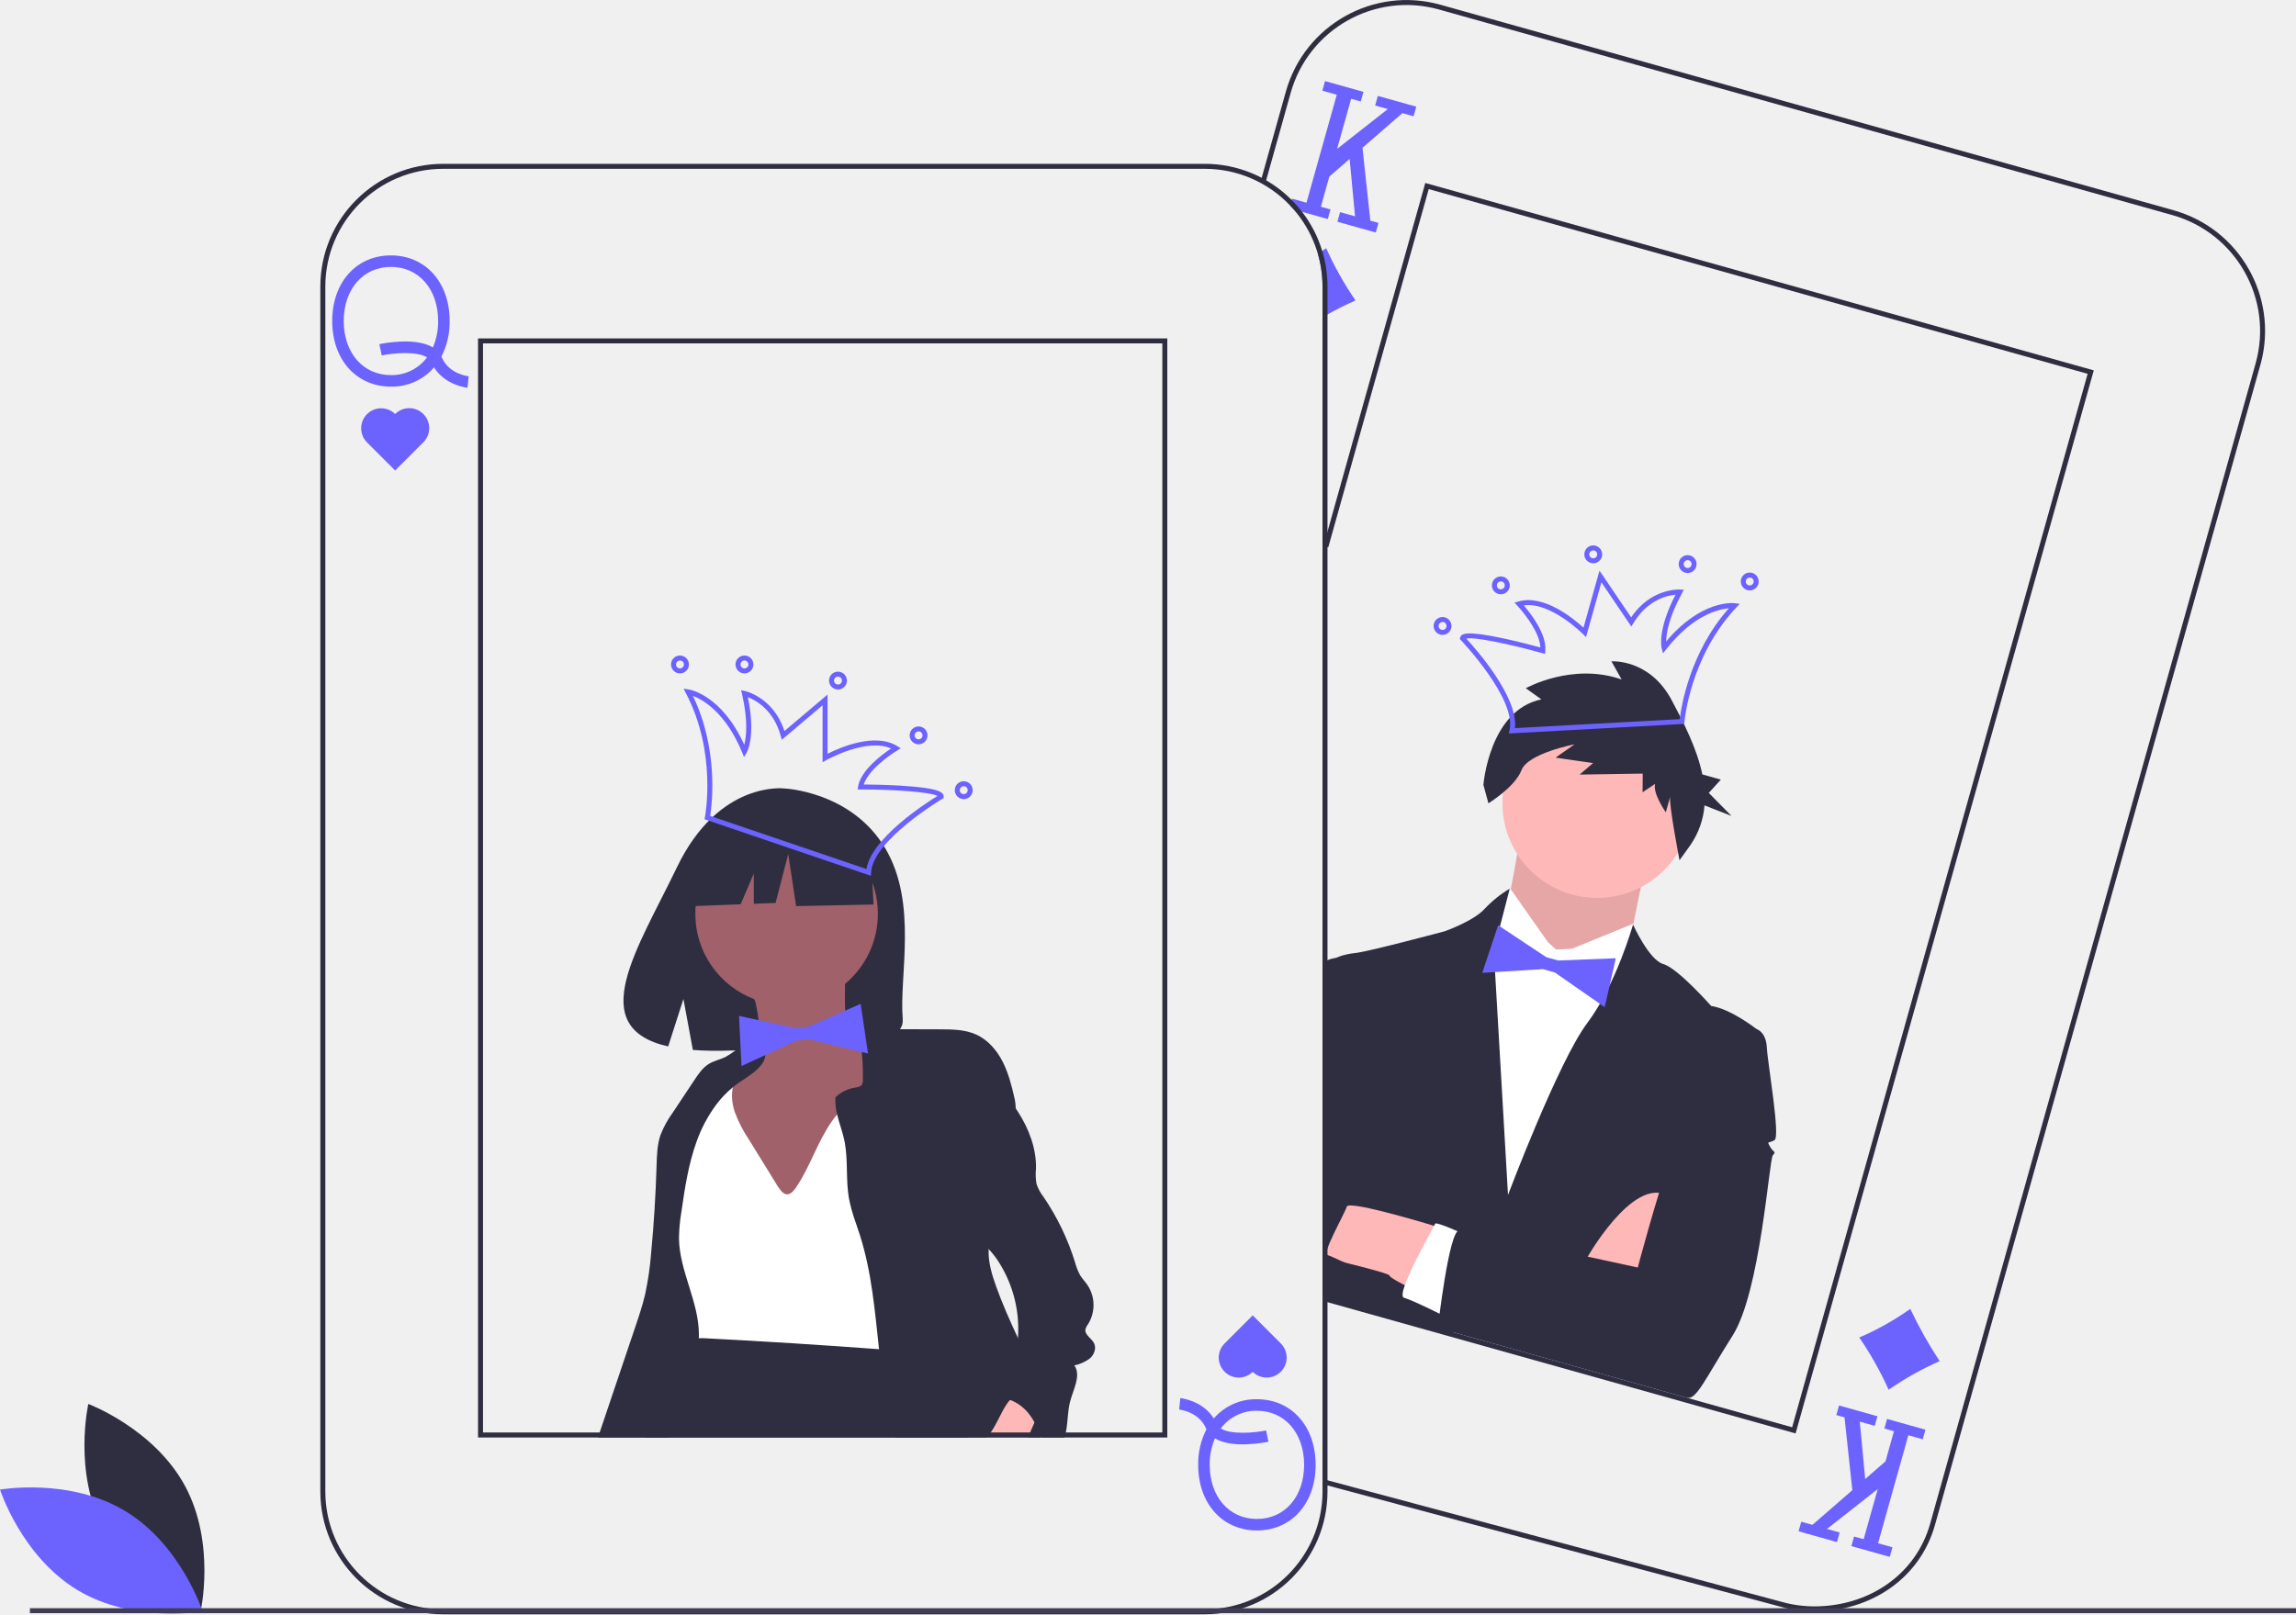
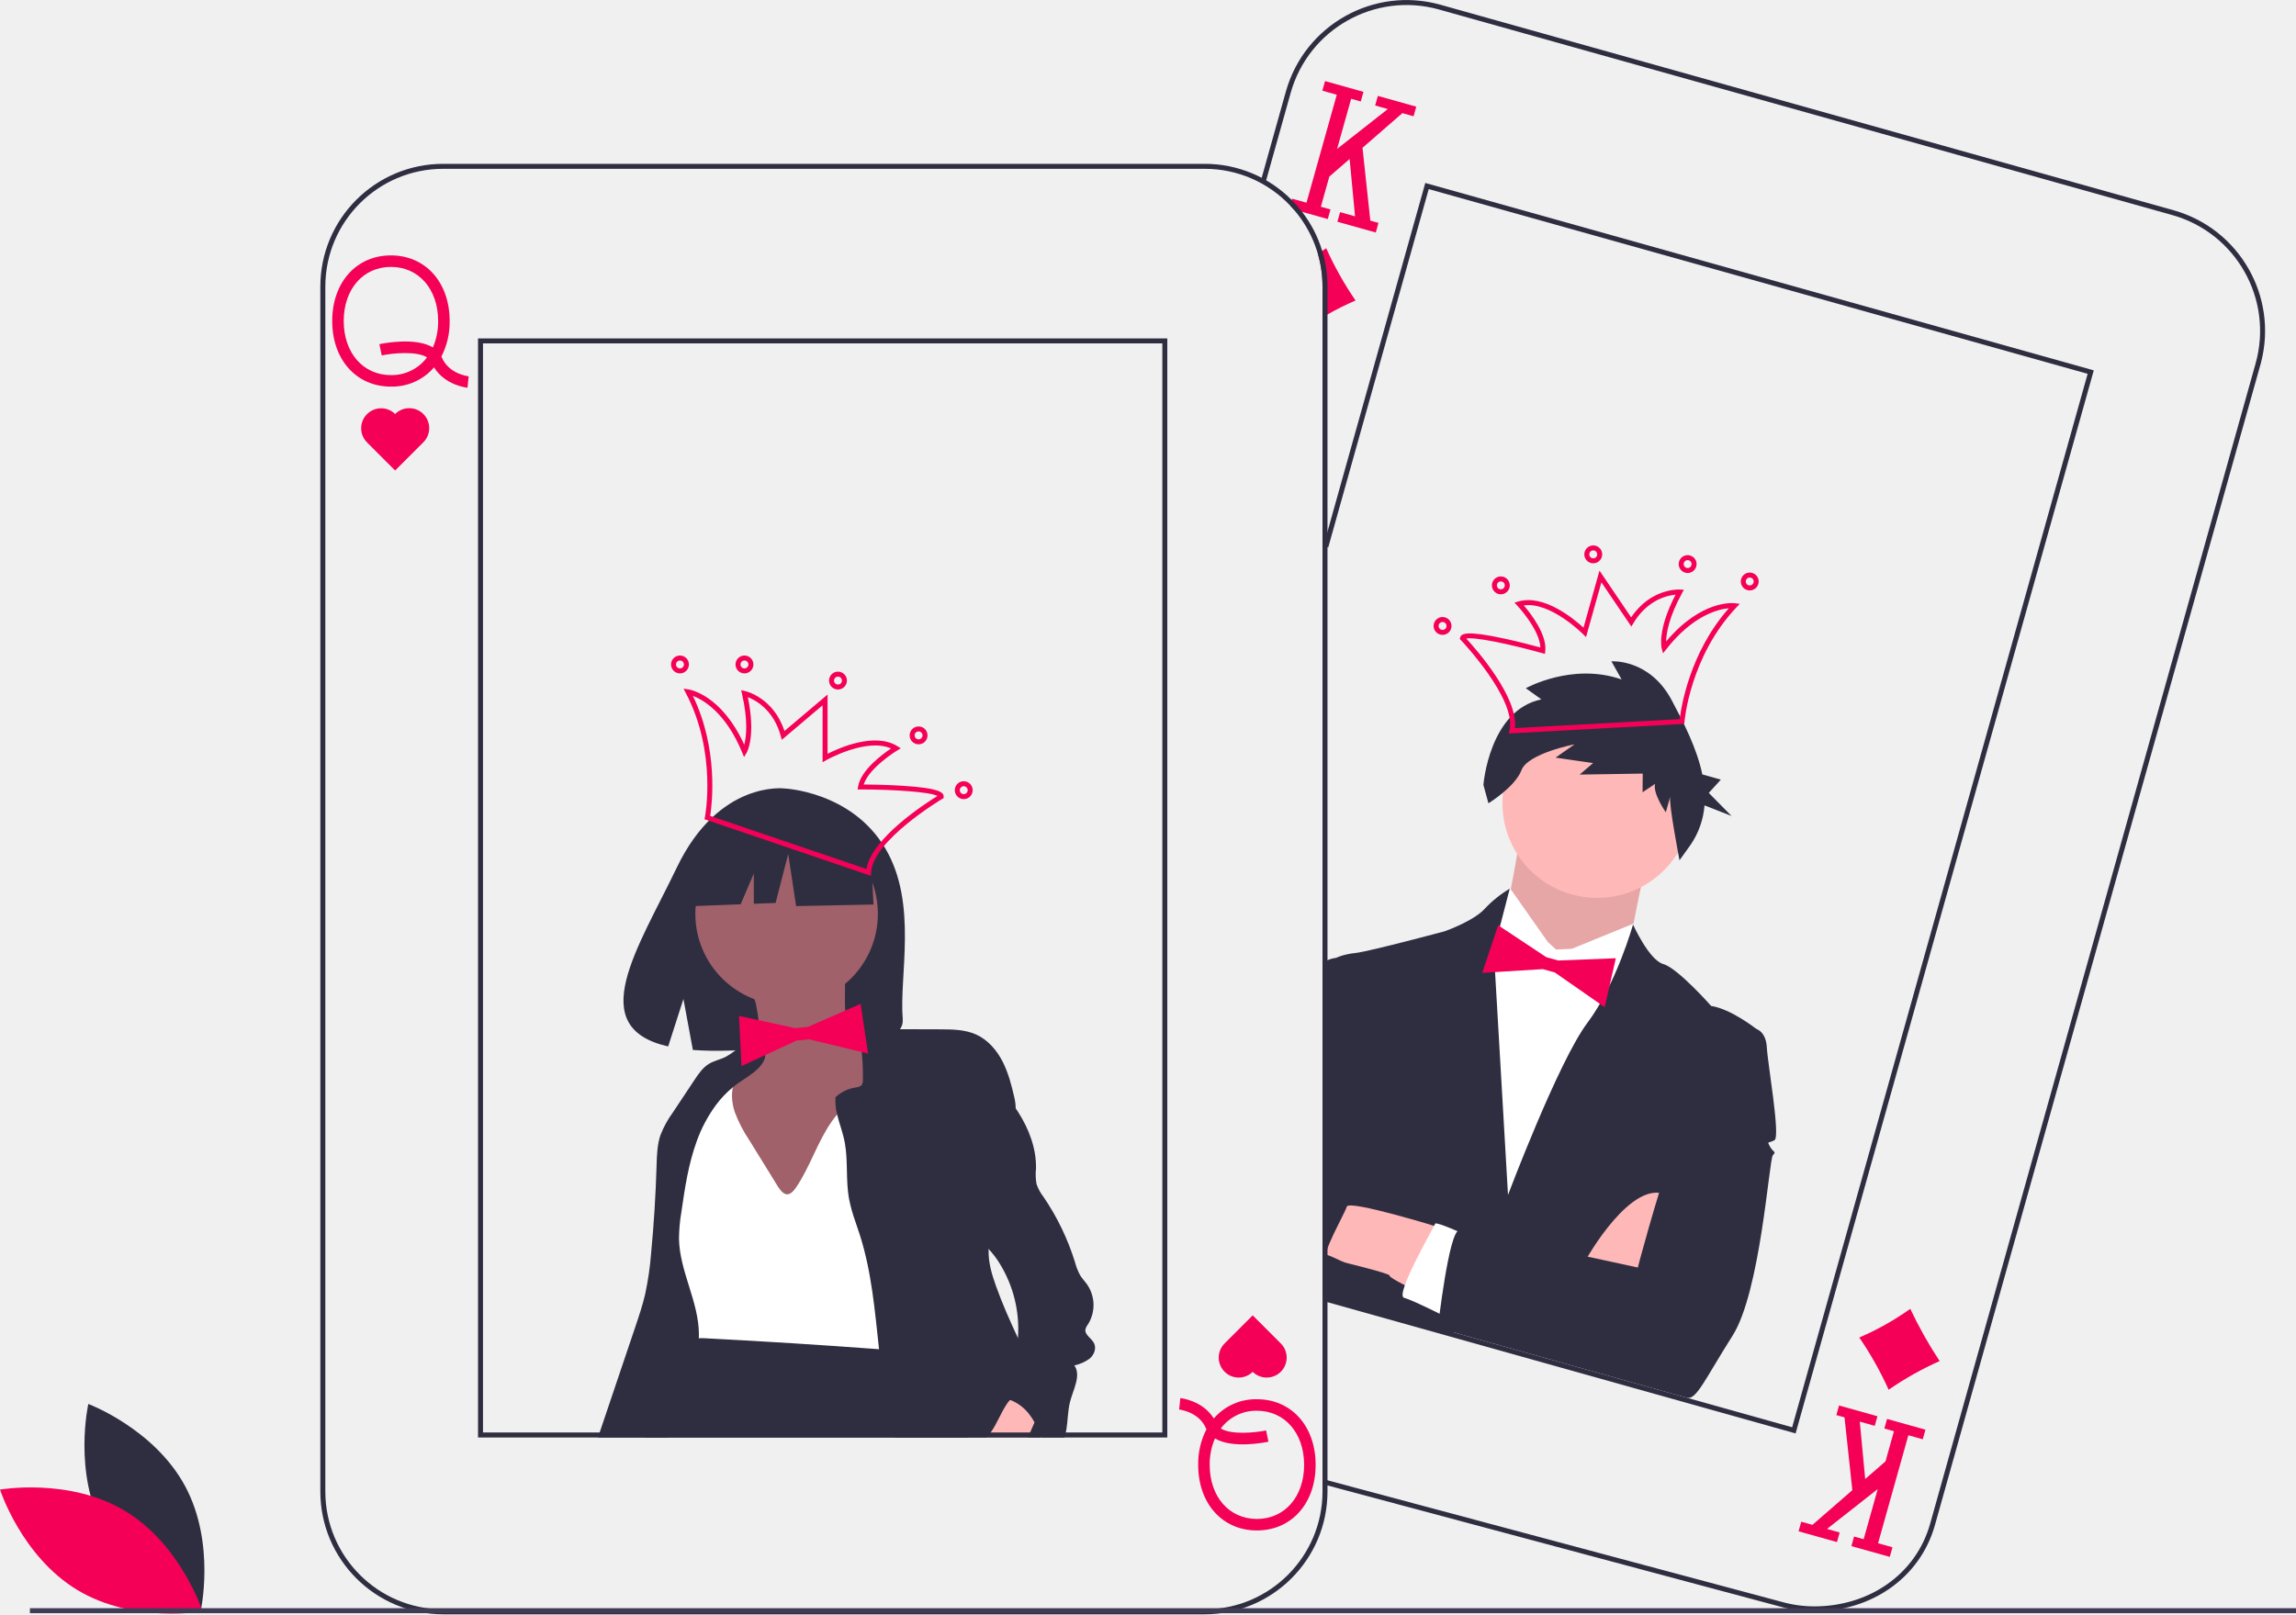
<svg xmlns="http://www.w3.org/2000/svg" data-name="Layer 1" width="921" height="647.736" viewBox="0 0 921 647.736">
  <path d="M867.301,771.823a50.167,50.167,0,0,1-13.545-1.871L670.731,720.963l.537-1.926,183.026,48.989a48.161,48.161,0,0,0,13.006,1.797c21.539,0,40.643-12.48,46.456-33.214L1044.043,271.991h-.001l.284-1.011a48.29,48.29,0,0,0-33.43-59.413L716.704,129.071a48.29,48.29,0,0,0-59.461,33.416l-10.222,36.46-1.926-.54,10.222-36.46a50.291,50.291,0,0,1,61.927-34.802l294.192,82.496a50.291,50.291,0,0,1,35.062,60.961l.009.002-.27.963L915.683,737.149C909.628,758.742,889.732,771.823,867.301,771.823Z" transform="translate(-139.5 -125.264)" fill="#2f2e41" />
-   <polygon points="518.96 84.066 522.31 85.006 532.62 87.896 533.7 84.036 529.84 82.956 533.23 70.866 541.38 63.786 543.55 86.806 537.55 85.116 536.47 88.976 551.87 93.296 552.95 89.436 549.68 88.526 546.54 59.306 562.54 45.396 567.03 46.656 568.11 42.796 552.7 38.476 551.62 42.336 556.7 43.756 536.35 59.746 541.99 39.636 545.85 40.716 546.93 36.856 531.52 32.536 530.44 36.396 536.22 38.016 524.07 81.336 518.29 79.716 518.14 80.236 517.52 82.476 518.96 84.066" fill="#6c63ff" />
-   <path d="M683.25,245.83A116.744,116.744,0,0,0,672,251.44c-.67.38-1.34.77-2,1.16V240.23a46.801,46.801,0,0,0-1.87-13.15c.58-.36,1.17-.75,1.75-1.14.53-.35,1.07-.71,1.6-1.07A134.736,134.736,0,0,0,683.25,245.83Z" transform="translate(-139.5 -125.264)" fill="#6c63ff" />
-   <polygon points="727.027 611.842 722.542 610.584 721.462 614.435 736.868 618.755 737.948 614.904 732.874 613.481 753.218 597.485 747.576 617.604 743.725 616.524 742.645 620.375 758.051 624.695 759.131 620.844 753.353 619.224 765.503 575.895 771.281 577.515 772.361 573.664 756.955 569.344 755.875 573.195 759.726 574.275 756.335 586.369 748.189 593.449 746.024 570.433 752.023 572.115 753.103 568.264 737.698 563.944 736.618 567.795 739.891 568.713 743.033 597.93 727.027 611.842" fill="#6c63ff" />
-   <path d="M885.315,661.934A110.091,110.091,0,0,0,905.775,650.436a169.049,169.049,0,0,0,11.779,20.959A125.777,125.777,0,0,0,897.094,682.893,135.224,135.224,0,0,0,885.315,661.934Z" transform="translate(-139.5 -125.264)" fill="#6c63ff" />
+   <polygon points="518.96 84.066 522.31 85.006 532.62 87.896 533.7 84.036 529.84 82.956 533.23 70.866 541.38 63.786 543.55 86.806 537.55 85.116 536.47 88.976 551.87 93.296 552.95 89.436 549.68 88.526 546.54 59.306 562.54 45.396 567.03 46.656 568.11 42.796 552.7 38.476 551.62 42.336 556.7 43.756 536.35 59.746 541.99 39.636 545.85 40.716 546.93 36.856 531.52 32.536 530.44 36.396 536.22 38.016 524.07 81.336 518.29 79.716 518.14 80.236 517.52 82.476 518.96 84.066" fill="#f50057" />
+   <path d="M683.25,245.83A116.744,116.744,0,0,0,672,251.44c-.67.38-1.34.77-2,1.16V240.23a46.801,46.801,0,0,0-1.87-13.15c.58-.36,1.17-.75,1.75-1.14.53-.35,1.07-.71,1.6-1.07A134.736,134.736,0,0,0,683.25,245.83Z" transform="translate(-139.5 -125.264)" fill="#f50057" />
+   <polygon points="727.027 611.842 722.542 610.584 721.462 614.435 736.868 618.755 737.948 614.904 732.874 613.481 753.218 597.485 747.576 617.604 743.725 616.524 742.645 620.375 758.051 624.695 759.131 620.844 753.353 619.224 765.503 575.895 771.281 577.515 772.361 573.664 756.955 569.344 755.875 573.195 759.726 574.275 756.335 586.369 748.189 593.449 746.024 570.433 752.023 572.115 753.103 568.264 737.698 563.944 736.618 567.795 739.891 568.713 743.033 597.93 727.027 611.842" fill="#f50057" />
+   <path d="M885.315,661.934A110.091,110.091,0,0,0,905.775,650.436a169.049,169.049,0,0,0,11.779,20.959A125.777,125.777,0,0,0,897.094,682.893,135.224,135.224,0,0,0,885.315,661.934Z" transform="translate(-139.5 -125.264)" fill="#f50057" />
  <path d="M750.397,453.726s-5.059,32.854-6.561,34.51,10.5,40.333,10.5,40.333l38.489-22.442s7.489-41.52,9.954-42.906S750.397,453.726,750.397,453.726Z" transform="translate(-139.5 -125.264)" fill="#ffb8b8" />
  <path d="M750.397,453.726s-5.059,32.854-6.561,34.51,10.5,40.333,10.5,40.333l38.489-22.442s7.489-41.52,9.954-42.906S750.397,453.726,750.397,453.726Z" transform="translate(-139.5 -125.264)" opacity="0.1" />
  <circle cx="640.674" cy="322.272" r="38" fill="#ffb8b8" />
  <path d="M763.704,506.27l-3.311-3.006-14.885-21.184s-1.708-1.124-3.328,4.653l-1.62,5.777-13.984,5.426-30.943,132.569,82.806,23.22,34.101-132.722-16.017-16.954-1.773-8.18-24.728,10.095Z" transform="translate(-139.5 -125.264)" fill="#fff" />
  <path d="M670,644.09l2,.56,128.96,36.16,43.12-142.65s-10.2-8.06-18.18-9.26c0,0-13.4-15.18-19.17-16.8-5.78-1.62-12.17-15.87-12.17-15.87s-6.75,24.07-18.35,39.51-31.8,68.98-31.8,68.98l-5.7-98.19,6.4-24.69a45.464,45.464,0,0,0-10.06,8.09c-4.51,4.96-16.02,9-16.02,9s-30.32,8.12-35.68,8.7c-5.35.57-7.82,1.96-7.82,1.96L672,533.88l-2,13.76Z" transform="translate(-139.5 -125.264)" fill="#2f2e41" />
  <path d="M687.6,588.79c-1.2,7.97-13.54,40.86-13.54,40.86L672,631.72l-2,2.01V511.92a5.618,5.618,0,0,1,2-1.39,13.72,13.72,0,0,1,3.53-.94l3.86,1.08S688.8,580.81,687.6,588.79Z" transform="translate(-139.5 -125.264)" fill="#2f2e41" />
  <path d="M775.443,631.075s18.926-34.159,33.252-25.987-8.64,30.812-8.64,30.812Z" transform="translate(-139.5 -125.264)" fill="#ffb8b8" />
  <path d="M716.861,617.764s-36.319-11.223-37.129-8.334-10.754,19.833-7.866,20.643,25.304,6.057,25.034,7.02,10.744,6.129,10.744,6.129Z" transform="translate(-139.5 -125.264)" fill="#ffb8b8" />
-   <polygon points="648.165 384.489 625.05 385.398 620.236 384.048 600.963 371.253 594.58 390.355 618.886 388.862 623.7 390.212 643.686 404.125 648.165 384.489" fill="#6c63ff" />
+   <polygon points="648.165 384.489 625.05 385.398 620.236 384.048 600.963 371.253 594.58 390.355 618.886 388.862 623.7 390.212 643.686 404.125 648.165 384.489" fill="#f50057" />
  <polygon points="586.05 528.176 582.5 535.736 531.5 521.736 530.5 518.826 530.5 502.796 532.5 503.576 534.56 504.386 586.05 528.176" fill="#2f2e41" />
  <path d="M727.453,620.734s-11.977-5.436-12.247-4.473-16.343,28.652-12.491,29.732,17.484,8.019,17.484,8.019Z" transform="translate(-139.5 -125.264)" fill="#fff" />
  <path d="M837.34,536.266l6.74,1.89s3.851,1.08,4.157,7.397,5.533,35.824,3.067,37.21-3.159.153-1.773,2.619,2.619,1.773,1.116,3.429S845.696,643.505,834.519,661.142s-14.57,26.033-18.421,24.953L716.267,658.101s4.446-39.258,8.567-39.141S796.473,633.856,796.473,633.856,822.627,533.179,837.34,536.266Z" transform="translate(-139.5 -125.264)" fill="#2f2e41" />
  <path d="M757.785,405.886l-6.234-4.471s18.586-10.445,38.429-3.52l-4.087-7.273S801.192,389.467,810.098,406.26c4.682,8.828,10.063,19.17,12.262,29.737l7.435,2.085-4.843,5.336,9.12,9.252-10.835-4.241a32.524,32.524,0,0,1-5.561,15.777l-4.471,6.234s-4.435-23.028-3.727-25.552l-1.77,6.311s-5.35-7.627-4.288-11.414l-5.026,3.356.053-7.473-25.298.394,5.38-4.618-15.047-2.177,7.627-5.35s-18.71,3.603-21.288,10.369c-2.578,6.765-13.26,13.3-13.26,13.3l-2.017-7.373S736.828,410.221,757.785,405.886Z" transform="translate(-139.5 -125.264)" fill="#2f2e41" />
-   <path d="M744.721,419.557l.297-1.295c2.89-12.58-19.338-35.975-19.563-36.21l-.395-.412.154-.55c.44-1.568,2.204-2.961,17.659.389,6.018,1.305,12.019,2.895,14.531,3.576-.281-7.183-9.185-16.7-9.28-16.8l-1.12-1.187,1.566-.459c10.265-3.009,22.28,6.971,26.12,10.505l6.419-22.89,12.701,18.76c7.797-11.673,19.076-11.2,19.569-11.172l1.583.086L814.202,363.29c-5.343,9.775-6.306,16.196-6.361,19.362,14.216-16.889,27.027-15.418,27.584-15.344l1.941.256-1.346,1.422c-18.611,19.665-20.802,45.606-20.822,45.866l-.067.874ZM727.67,381.491c3.93,4.259,20.924,23.481,19.516,35.928l66.11-3.596c.545-4.628,3.898-26.648,19.705-44.5-4.308.385-14.47,2.84-25.175,16.521l-1.227,1.568-.525-1.92c-.083-.303-1.872-7.336,5.553-21.623-3.404.322-11.329,2.104-16.929,11.454l-.806,1.346-12.02-17.753-6.169,22L774.492,379.69c-.135-.137-13.031-13.049-23.754-11.509,2.753,3.205,9.338,11.646,8.617,18.282l-.127,1.174-1.137-.319C745.463,383.777,731.039,380.755,727.67,381.491Z" transform="translate(-139.5 -125.264)" fill="#6c63ff" />
-   <path d="M840.408,362.039a3.587,3.587,0,1,1,4.422-2.485A3.591,3.591,0,0,1,840.408,362.039Zm1.397-4.982a1.587,1.587,0,1,0,1.1,1.956A1.589,1.589,0,0,0,841.805,357.058Z" transform="translate(-139.5 -125.264)" fill="#6c63ff" />
-   <path d="M815.5,355.055a3.587,3.587,0,1,1,4.422-2.485A3.591,3.591,0,0,1,815.5,355.055Zm1.397-4.982a1.587,1.587,0,1,0,1.1,1.956A1.589,1.589,0,0,0,816.897,350.073Z" transform="translate(-139.5 -125.264)" fill="#6c63ff" />
-   <path d="M777.636,351.154a3.587,3.587,0,1,1,4.422-2.485A3.591,3.591,0,0,1,777.636,351.154Zm1.397-4.982a1.587,1.587,0,1,0,1.1,1.956A1.589,1.589,0,0,0,779.033,346.173Z" transform="translate(-139.5 -125.264)" fill="#6c63ff" />
-   <path d="M717.189,379.879a3.587,3.587,0,1,1,4.422-2.485A3.591,3.591,0,0,1,717.189,379.879Zm1.397-4.982a1.587,1.587,0,1,0,1.1,1.956A1.589,1.589,0,0,0,718.586,374.897Z" transform="translate(-139.5 -125.264)" fill="#6c63ff" />
-   <path d="M740.563,363.595a3.587,3.587,0,1,1,4.422-2.485A3.591,3.591,0,0,1,740.563,363.595Zm1.397-4.982a1.587,1.587,0,1,0,1.1,1.956A1.589,1.589,0,0,0,741.96,358.614Z" transform="translate(-139.5 -125.264)" fill="#6c63ff" />
+   <path d="M744.721,419.557l.297-1.295c2.89-12.58-19.338-35.975-19.563-36.21l-.395-.412.154-.55c.44-1.568,2.204-2.961,17.659.389,6.018,1.305,12.019,2.895,14.531,3.576-.281-7.183-9.185-16.7-9.28-16.8l-1.12-1.187,1.566-.459c10.265-3.009,22.28,6.971,26.12,10.505l6.419-22.89,12.701,18.76c7.797-11.673,19.076-11.2,19.569-11.172l1.583.086L814.202,363.29c-5.343,9.775-6.306,16.196-6.361,19.362,14.216-16.889,27.027-15.418,27.584-15.344l1.941.256-1.346,1.422c-18.611,19.665-20.802,45.606-20.822,45.866l-.067.874ZM727.67,381.491c3.93,4.259,20.924,23.481,19.516,35.928l66.11-3.596c.545-4.628,3.898-26.648,19.705-44.5-4.308.385-14.47,2.84-25.175,16.521l-1.227,1.568-.525-1.92c-.083-.303-1.872-7.336,5.553-21.623-3.404.322-11.329,2.104-16.929,11.454l-.806,1.346-12.02-17.753-6.169,22L774.492,379.69c-.135-.137-13.031-13.049-23.754-11.509,2.753,3.205,9.338,11.646,8.617,18.282l-.127,1.174-1.137-.319C745.463,383.777,731.039,380.755,727.67,381.491Z" transform="translate(-139.5 -125.264)" fill="#f50057" />
+   <path d="M840.408,362.039a3.587,3.587,0,1,1,4.422-2.485A3.591,3.591,0,0,1,840.408,362.039Zm1.397-4.982a1.587,1.587,0,1,0,1.1,1.956A1.589,1.589,0,0,0,841.805,357.058Z" transform="translate(-139.5 -125.264)" fill="#f50057" />
+   <path d="M815.5,355.055a3.587,3.587,0,1,1,4.422-2.485A3.591,3.591,0,0,1,815.5,355.055Zm1.397-4.982a1.587,1.587,0,1,0,1.1,1.956A1.589,1.589,0,0,0,816.897,350.073Z" transform="translate(-139.5 -125.264)" fill="#f50057" />
+   <path d="M777.636,351.154a3.587,3.587,0,1,1,4.422-2.485A3.591,3.591,0,0,1,777.636,351.154Zm1.397-4.982a1.587,1.587,0,1,0,1.1,1.956A1.589,1.589,0,0,0,779.033,346.173Z" transform="translate(-139.5 -125.264)" fill="#f50057" />
+   <path d="M717.189,379.879a3.587,3.587,0,1,1,4.422-2.485A3.591,3.591,0,0,1,717.189,379.879Zm1.397-4.982a1.587,1.587,0,1,0,1.1,1.956A1.589,1.589,0,0,0,718.586,374.897Z" transform="translate(-139.5 -125.264)" fill="#f50057" />
+   <path d="M740.563,363.595a3.587,3.587,0,1,1,4.422-2.485A3.591,3.591,0,0,1,740.563,363.595Zm1.397-4.982a1.587,1.587,0,1,0,1.1,1.956A1.589,1.589,0,0,0,741.96,358.614Z" transform="translate(-139.5 -125.264)" fill="#f50057" />
  <polygon points="720.272 575.155 719.31 574.885 530.809 522.027 531.348 520.101 718.887 572.69 837.418 149.994 573.112 75.88 532.799 219.645 530.873 219.105 571.728 73.414 572.689 73.684 839.883 148.609 839.613 149.571 720.272 575.155" fill="#2f2e41" />
  <path d="M181.134,739.117c12.428,23.049,38.806,32.944,38.806,32.944s6.227-27.475-6.201-50.524-38.806-32.944-38.806-32.944S168.706,716.068,181.134,739.117Z" transform="translate(-139.5 -125.264)" fill="#2f2e41" />
-   <path d="M189.677,731.534c22.438,13.5,31.08,40.314,31.08,40.314s-27.738,4.927-50.177-8.573S139.5,722.961,139.5,722.961,167.238,718.034,189.677,731.534Z" transform="translate(-139.5 -125.264)" fill="#6c63ff" />
+   <path d="M189.677,731.534c22.438,13.5,31.08,40.314,31.08,40.314s-27.738,4.927-50.177-8.573S139.5,722.961,139.5,722.961,167.238,718.034,189.677,731.534Z" transform="translate(-139.5 -125.264)" fill="#f50057" />
  <path d="M669.88,225.94a49.004,49.004,0,0,0-8.07-15.67,49.783,49.783,0,0,0-4.17-4.77A49.106,49.106,0,0,0,622.77,191H317.23A49.28,49.28,0,0,0,268,240.23V723.77A49.28,49.28,0,0,0,317.23,773H622.77A49.28,49.28,0,0,0,672,723.77V240.23A48.871,48.871,0,0,0,669.88,225.94ZM670,723.77A47.287,47.287,0,0,1,622.77,771H317.23A47.287,47.287,0,0,1,270,723.77V240.23A47.287,47.287,0,0,1,317.23,193H622.77a47.113,47.113,0,0,1,34.25,14.74q.735.78,1.44,1.59A47.12,47.12,0,0,1,670,240.23Z" transform="translate(-139.5 -125.264)" fill="#2f2e41" />
-   <path d="M316.742,268.709c-.055-.13-.124-.249-.185-.374a30.294,30.294,0,0,0,3.315-14.268c0-15.502-9.687-26.328-23.557-26.328s-23.557,10.827-23.557,26.328,9.687,26.328,23.557,26.328a22.226,22.226,0,0,0,17.296-7.723c4.441,7.186,13.026,8.134,13.421,8.174l.468-4.596C327.177,276.216,319.556,275.324,316.742,268.709Zm-20.427,7.067c-11.151,0-18.938-8.927-18.938-21.709s7.787-21.709,18.938-21.709,18.938,8.927,18.938,21.709a26.092,26.092,0,0,1-2.11,10.607c-6.894-4.189-19.721-1.686-21.46-1.319l.95,4.52c4.711-.986,14.084-1.778,18.164.782A17.668,17.668,0,0,1,296.315,275.776Z" transform="translate(-139.5 -125.264)" fill="#6c63ff" />
-   <path d="M298,291.382a8.014,8.014,0,0,0-11.333,11.333L298,314.049l11.333-11.333A8.014,8.014,0,0,0,298,291.382Z" transform="translate(-139.5 -125.264)" fill="#6c63ff" />
-   <path d="M623.258,698.388c.055.13.124.249.185.374a30.294,30.294,0,0,0-3.315,14.268c0,15.502,9.687,26.328,23.557,26.328s23.557-10.827,23.557-26.328-9.687-26.328-23.557-26.328a22.226,22.226,0,0,0-17.296,7.723c-4.441-7.186-13.026-8.134-13.421-8.174L612.5,690.847C612.823,690.881,620.444,691.773,623.258,698.388Zm20.427-7.067c11.151,0,18.938,8.927,18.938,21.709s-7.787,21.709-18.938,21.709-18.938-8.927-18.938-21.709a26.092,26.092,0,0,1,2.11-10.607c6.894,4.189,19.721,1.686,21.46,1.319l-.95-4.52c-4.711.986-14.084,1.778-18.164-.782A17.668,17.668,0,0,1,643.685,691.321Z" transform="translate(-139.5 -125.264)" fill="#6c63ff" />
-   <path d="M642,675.715A8.014,8.014,0,0,0,653.333,664.382L642,653.049,630.667,664.382A8.014,8.014,0,0,0,642,675.715Z" transform="translate(-139.5 -125.264)" fill="#6c63ff" />
+   <path d="M316.742,268.709c-.055-.13-.124-.249-.185-.374a30.294,30.294,0,0,0,3.315-14.268c0-15.502-9.687-26.328-23.557-26.328s-23.557,10.827-23.557,26.328,9.687,26.328,23.557,26.328a22.226,22.226,0,0,0,17.296-7.723c4.441,7.186,13.026,8.134,13.421,8.174l.468-4.596C327.177,276.216,319.556,275.324,316.742,268.709Zm-20.427,7.067c-11.151,0-18.938-8.927-18.938-21.709s7.787-21.709,18.938-21.709,18.938,8.927,18.938,21.709a26.092,26.092,0,0,1-2.11,10.607c-6.894-4.189-19.721-1.686-21.46-1.319l.95,4.52c4.711-.986,14.084-1.778,18.164.782A17.668,17.668,0,0,1,296.315,275.776Z" transform="translate(-139.5 -125.264)" fill="#f50057" />
+   <path d="M298,291.382a8.014,8.014,0,0,0-11.333,11.333L298,314.049l11.333-11.333A8.014,8.014,0,0,0,298,291.382Z" transform="translate(-139.5 -125.264)" fill="#f50057" />
+   <path d="M623.258,698.388c.055.13.124.249.185.374a30.294,30.294,0,0,0-3.315,14.268c0,15.502,9.687,26.328,23.557,26.328s23.557-10.827,23.557-26.328-9.687-26.328-23.557-26.328a22.226,22.226,0,0,0-17.296,7.723c-4.441-7.186-13.026-8.134-13.421-8.174L612.5,690.847C612.823,690.881,620.444,691.773,623.258,698.388Zm20.427-7.067c11.151,0,18.938,8.927,18.938,21.709s-7.787,21.709-18.938,21.709-18.938-8.927-18.938-21.709a26.092,26.092,0,0,1,2.11-10.607c6.894,4.189,19.721,1.686,21.46,1.319l-.95-4.52c-4.711.986-14.084,1.778-18.164-.782A17.668,17.668,0,0,1,643.685,691.321Z" transform="translate(-139.5 -125.264)" fill="#f50057" />
+   <path d="M642,675.715A8.014,8.014,0,0,0,653.333,664.382L642,653.049,630.667,664.382A8.014,8.014,0,0,0,642,675.715Z" transform="translate(-139.5 -125.264)" fill="#f50057" />
  <path d="M494.646,465.711c-13.614-23.004-40.549-24.076-40.549-24.076s-26.246-3.356-43.083,31.679c-15.693,32.655-37.352,64.185-3.487,71.829l6.117-19.039,3.788,20.456a132.507,132.507,0,0,0,14.49.248c36.267-1.171,70.805.343,69.693-12.671C500.137,516.837,507.745,487.845,494.646,465.711Z" transform="translate(-139.5 -125.264)" fill="#2f2e41" />
  <path d="M444.422,544.087c.066,2.589.046,5.32-1.24,7.568-2.551,4.456-8.777,5.123-12.523,8.636-3.939,3.694-4.385,9.688-4.572,15.085-.196,5.642-.363,11.469,1.696,16.726A40.66,40.66,0,0,0,432.533,600.262q3.43,4.944,6.924,9.844a42.503,42.503,0,0,0,4.146,5.203c4.171,4.249,9.892,6.601,15.605,8.279,3.691,1.084,7.676,1.929,11.338.751a21.707,21.707,0,0,0,6.593-4.054c2.724-2.163,5.489-4.37,7.463-7.234,3.075-4.461,3.926-10.045,4.564-15.425a332.863,332.863,0,0,0,2.194-47.951,11.753,11.753,0,0,0-.915-5.095c-1.897-3.703-6.976-4.494-9.653-7.679-2.288-2.724-2.382-6.61-2.362-10.168l.05-9.056a3.794,3.794,0,0,0-.44-2.206,3.738,3.738,0,0,0-2.598-1.212,87.571,87.571,0,0,0-17.037-1.14c-4.623.141-13.495-.246-17.492,2.329-3.629,2.337.915,8.793,1.755,12.419A80.911,80.911,0,0,1,444.422,544.087Z" transform="translate(-139.5 -125.264)" fill="#a0616a" />
  <circle cx="315.534" cy="366.668" r="36.604" fill="#a0616a" />
  <path d="M439.962,582.597a53.547,53.547,0,0,1-5.708-11.087c-1.309-3.956-1.652-8.377-.099-12.244-3.955-2.295-9.326-.437-12.206,3.115s-3.762,8.313-4.016,12.879.015,9.199-.978,13.663c-2.198,9.876-10.356,17.995-10.963,28.094-.597,9.936,6.216,18.591,9.568,27.963a46.63,46.63,0,0,1,2.498,18.201c-.109,1.993-.234,4.264,1.172,5.68a6.478,6.478,0,0,0,2.534,1.365c16.174,5.69,33.644,6.183,50.784,6.617l28.31.717a9.023,9.023,0,0,0,4.999-.837c2.54-1.557,2.88-5.048,2.923-8.027.372-25.656-.719-51.309-1.81-76.945-.395-9.292-.798-18.638-2.768-27.727-.502-2.314-1.324-4.888-3.461-5.91-1.808-.865-3.954-.305-5.835.39a46.457,46.457,0,0,0-21.758,16.749c-5.809,8.267-8.666,18.185-14.351,26.515-4.125,6.045-6.511.777-9.26-3.675Q444.75,590.344,439.962,582.597Z" transform="translate(-139.5 -125.264)" fill="#fff" />
  <path d="M435.58,559.899c-.72.51-1.43,1.05-2.11,1.62a40.849,40.849,0,0,0-6.8,7.16,56.722,56.722,0,0,0-7.7,14.53c-3.32,9.1-4.76,18.76-6.14,28.34a68.398,68.398,0,0,0-.97,10.68c.21,13.16,7.99,25.35,8,38.52,0,.5-.01.99-.04,1.49a43.261,43.261,0,0,1-.76,6.42c-.57,3.09-1.39,6.14-2.2,9.18-2.04,7.62-4.24,15.52-8.22,22.21-.4.68-.83,1.35-1.27,2h-28c.22-.67.45-1.33.67-2q7.155-21.195,14.3-42.38c1.46-4.32,2.92-8.66,3.95-13.1a124.075,124.075,0,0,0,2.41-16.63q1.65-17.385,2.17-34.84c.13-4.18.22-8.45,1.57-12.41a40.598,40.598,0,0,1,4.98-9.08q4.335-6.525,8.67-13.05c1.61-2.42,3.3-4.91,5.78-6.42,2.07-1.27,4.53-1.73,6.71-2.8a34.312,34.312,0,0,0,3.94-2.61c3.26-2.31,7.09-4.74,9.9-2.38a5.514,5.514,0,0,1,1.16,1.33,6.691,6.691,0,0,1,.43.77C448.71,552.289,439.21,557.329,435.58,559.899Z" transform="translate(-139.5 -125.264)" fill="#2f2e41" />
  <path d="M527.82,702.049H398.14c.7-.64,1.39-1.31,2.06-2,.1-.1.19-.2.29-.3,4.96-5.15,6.09-11.48,8.58-18.18q2.805-7.575,5.61-15.14a7.831,7.831,0,0,1,1.43-2.69,4.437,4.437,0,0,1,1.97-1.18,7.642,7.642,0,0,1,1.74-.32,19.407,19.407,0,0,1,2.53,0q34.905,1.8,69.76,4.39,4.5.345,9,.69c2.45,1.82,4.87,3.75,7.18,5.79,7.51,6.6,14.02,14.37,17.75,23.55.45,1.11.86,2.24,1.2,3.39C527.46,700.709,527.65,701.379,527.82,702.049Z" transform="translate(-139.5 -125.264)" fill="#2f2e41" />
  <polygon points="349.127 338.23 322.517 324.291 285.77 329.993 278.167 363.573 297.093 362.845 302.38 350.508 302.38 362.641 311.113 362.305 316.181 342.665 319.349 363.573 350.394 362.939 349.127 338.23" fill="#2f2e41" />
  <path d="M527.82,702.049H498.54c-.21-.66-.41-1.33-.6-2a157.26,157.26,0,0,1-4.54-22.68c-.31-2.19-.58-4.39-.83-6.58-.16-1.39-.31-2.77-.46-4.16-1.68-15.44-2.97-31.03-7.69-45.81-.57-1.79-1.19-3.57-1.79-5.35a63.096,63.096,0,0,1-2.6-9.41c-1.28-7.32-.32-14.9-1.64-22.21-.74-4.08-2.21-7.67-3.1-11.41a23.108,23.108,0,0,1-.66-6.91,14.882,14.882,0,0,1,7.79-3.86c1.01-.17,2.15-.3,2.76-1.11a3.464,3.464,0,0,0,.46-2.04,97.957,97.957,0,0,0-.81-14.11c-.2-1.64-.45-3.28-.75-4.91-.01-.08-.03-.15-.04-.23,2.44-1.06,5.19-1.07,7.84-1.06,2.89.01,5.77.01,8.65.02q7.995.03,15.99.05c4.96.01,10.09.06,14.6,2.11,4.66,2.13,8.2,6.24,10.54,10.8s3.61,9.58,4.76,14.57a19.52,19.52,0,0,1,.5,4.21c.22,11.26-8.18,22.6-9.02,34.11-.27,3.73.04,7.49-.3,11.22-.34,3.74-1.34,7.4-1.52,11.14-.01.19-.02.39-.02.58-.11,4.87,1.31,9.64,2.95,14.23,2.54,7.13,5.63,14.04,8.82,20.91,3.08,6.65,6.24,13.27,9.08,20.01a34.263,34.263,0,0,1,2.95,9.89,13.724,13.724,0,0,1-1.51,7.99,9.376,9.376,0,0,1-1.19,1.69l-.02.02c-.09.1-.18.2-.27.29H527.82Z" transform="translate(-139.5 -125.264)" fill="#2f2e41" />
  <path d="M555.71,691.789a11.082,11.082,0,0,1-1.07,3.83c-.05.12-.1.23-.15.35-.58,1.37-1.17,2.72-1.78,4.08-.3.66-.6,1.33-.91,2H535.24a18.536,18.536,0,0,0,1.66-2c2.54-3.53,4.01-7.82,6.6-11.63a8.954,8.954,0,0,1,1.21-1.44C548.86,682.959,555.97,683.779,555.71,691.789Z" transform="translate(-139.5 -125.264)" fill="#ffb8b8" />
  <path d="M566.49,702.049a19.618,19.618,0,0,0,.53-2c.12-.53.22-1.05.3-1.58.53-3.49.52-7.06,1.35-10.49,1.17-4.91,4.68-10.72,1.79-14.85a15.691,15.691,0,0,0,6.21-2.78c1.72-1.5,2.72-4.1,1.68-6.14-1.03-2.01-3.82-3.34-3.44-5.57a5.313,5.313,0,0,1,.98-1.94,14.53,14.53,0,0,0-.25-15.94c-.91-1.3-2.03-2.44-2.86-3.8a22.663,22.663,0,0,1-2.07-5.27,98.166,98.166,0,0,0-12.63-26.18,17.372,17.372,0,0,1-2.79-5.16,21.304,21.304,0,0,1-.22-6.13c.2-8.08-2.82-15.97-7.17-22.77-.32-.5-.65-.99-.98-1.48-4.2-6.19-9.41-11.62-14.6-17.01-2.14,1-4.03,1.65-5.14,3.73a11.086,11.086,0,0,0-.99,3.72c-1.42,9.9-2.65,19.86-3.61,29.81-.48,5.03-.97,10.1-.4,15.12s2.28,10.05,5.68,13.78c2.13,2.34,4.83,4.08,7.14,6.24q.555.525,1.08,1.08a35.41,35.41,0,0,1,4.41,5.79,49.921,49.921,0,0,1,7.34,29.93,48.641,48.641,0,0,1-.75,5.64,23.327,23.327,0,0,1-2.66,7.6c-1.05,1.73-2.43,3.24-3.38,5.03s-1.4,4.02-.46,5.81a11.831,11.831,0,0,1,4.13.74,17.529,17.529,0,0,1,7.8,5.95,25.938,25.938,0,0,1,1.98,3.04,37.448,37.448,0,0,1,1.98,4.08c.24.55.47,1.12.69,1.69a1.659,1.659,0,0,1,.12.31Z" transform="translate(-139.5 -125.264)" fill="#2f2e41" />
-   <polygon points="345.231 402.805 324.027 412.053 319.051 412.545 296.446 407.631 297.443 427.746 319.543 417.521 324.519 417.029 348.195 422.725 345.231 402.805" fill="#6c63ff" />
+   <polygon points="345.231 402.805 324.027 412.053 319.051 412.545 296.446 407.631 297.443 427.746 319.543 417.521 324.519 417.029 348.195 422.725 345.231 402.805" fill="#f50057" />
  <path d="M527.24,700.049c.22.66.41,1.33.58,2h7.42a18.536,18.536,0,0,0,1.66-2Zm-195.99-439v441h276.5v-441Zm274.5,439H333.25v-437h272.5Zm-78.51,0c.22.66.41,1.33.58,2h7.42a18.536,18.536,0,0,0,1.66-2Z" transform="translate(-139.5 -125.264)" fill="#2f2e41" />
-   <path d="M422.101,453.982l.171-.86c.051-.255,4.945-25.825-7.665-49.784l-.912-1.733,1.938.277c.557.08,13.289,2.122,22.417,22.222.801-3.063,1.608-9.505-.897-20.36l-.356-1.545,1.548.344c.482.107,11.469,2.697,15.825,16.041l17.295-14.634V427.722c4.651-2.366,18.915-8.731,27.986-3.062l1.384.865-1.399.84c-.119.071-11.262,6.831-13.471,13.671,2.603.022,8.811.111,14.957.48,15.786.947,17.108,2.765,17.108,4.394v.571l-.491.29c-.28.166-27.999,16.69-28.613,29.583l-.063,1.327Zm62.592-11.952H483.513l.194-1.165c1.097-6.584,9.717-12.934,13.233-15.277-9.909-4.377-25.812,4.573-25.979,4.668l-1.496.854V408.262l-16.367,13.849-.413-1.514c-2.868-10.515-10.018-14.371-13.208-15.6,3.292,15.761-.331,22.05-.492,22.319l-1.024,1.707-.758-1.841c-6.614-16.063-15.735-21.171-19.779-22.705,10.4,21.457,7.683,43.565,6.958,48.168l62.684,21.312c2.005-12.365,23.558-26.285,28.492-29.325C512.512,443.014,497.809,442.03,484.693,442.03Z" transform="translate(-139.5 -125.264)" fill="#6c63ff" />
-   <path d="M408.671,391.877a3.587,3.587,0,1,1,3.587,3.587A3.591,3.591,0,0,1,408.671,391.877Zm2,0a1.587,1.587,0,1,0,1.587-1.587A1.589,1.589,0,0,0,410.671,391.877Z" transform="translate(-139.5 -125.264)" fill="#6c63ff" />
-   <path d="M434.541,391.877a3.587,3.587,0,1,1,3.587,3.587A3.591,3.591,0,0,1,434.541,391.877Zm2,0a1.587,1.587,0,1,0,1.587-1.587A1.589,1.589,0,0,0,436.541,391.877Z" transform="translate(-139.5 -125.264)" fill="#6c63ff" />
-   <path d="M472.052,398.345a3.587,3.587,0,1,1,3.587,3.587A3.591,3.591,0,0,1,472.052,398.345Zm2,0a1.587,1.587,0,1,0,1.587-1.587A1.589,1.589,0,0,0,474.052,398.345Z" transform="translate(-139.5 -125.264)" fill="#6c63ff" />
-   <path d="M522.498,442.323a3.587,3.587,0,1,1,3.587,3.587A3.591,3.591,0,0,1,522.498,442.323Zm2,0a1.587,1.587,0,1,0,1.587-1.587A1.589,1.589,0,0,0,524.498,442.323Z" transform="translate(-139.5 -125.264)" fill="#6c63ff" />
-   <path d="M504.389,420.334a3.587,3.587,0,1,1,3.587,3.587A3.591,3.591,0,0,1,504.389,420.334Zm2,0a1.587,1.587,0,1,0,1.587-1.587A1.589,1.589,0,0,0,506.389,420.334Z" transform="translate(-139.5 -125.264)" fill="#6c63ff" />
+   <path d="M422.101,453.982l.171-.86c.051-.255,4.945-25.825-7.665-49.784l-.912-1.733,1.938.277c.557.08,13.289,2.122,22.417,22.222.801-3.063,1.608-9.505-.897-20.36l-.356-1.545,1.548.344c.482.107,11.469,2.697,15.825,16.041l17.295-14.634V427.722c4.651-2.366,18.915-8.731,27.986-3.062l1.384.865-1.399.84c-.119.071-11.262,6.831-13.471,13.671,2.603.022,8.811.111,14.957.48,15.786.947,17.108,2.765,17.108,4.394v.571l-.491.29c-.28.166-27.999,16.69-28.613,29.583l-.063,1.327Zm62.592-11.952H483.513l.194-1.165c1.097-6.584,9.717-12.934,13.233-15.277-9.909-4.377-25.812,4.573-25.979,4.668l-1.496.854V408.262l-16.367,13.849-.413-1.514c-2.868-10.515-10.018-14.371-13.208-15.6,3.292,15.761-.331,22.05-.492,22.319l-1.024,1.707-.758-1.841c-6.614-16.063-15.735-21.171-19.779-22.705,10.4,21.457,7.683,43.565,6.958,48.168l62.684,21.312c2.005-12.365,23.558-26.285,28.492-29.325C512.512,443.014,497.809,442.03,484.693,442.03Z" transform="translate(-139.5 -125.264)" fill="#f50057" />
+   <path d="M408.671,391.877a3.587,3.587,0,1,1,3.587,3.587A3.591,3.591,0,0,1,408.671,391.877Zm2,0a1.587,1.587,0,1,0,1.587-1.587A1.589,1.589,0,0,0,410.671,391.877Z" transform="translate(-139.5 -125.264)" fill="#f50057" />
+   <path d="M434.541,391.877a3.587,3.587,0,1,1,3.587,3.587A3.591,3.591,0,0,1,434.541,391.877Zm2,0a1.587,1.587,0,1,0,1.587-1.587A1.589,1.589,0,0,0,436.541,391.877Z" transform="translate(-139.5 -125.264)" fill="#f50057" />
+   <path d="M472.052,398.345a3.587,3.587,0,1,1,3.587,3.587A3.591,3.591,0,0,1,472.052,398.345Zm2,0a1.587,1.587,0,1,0,1.587-1.587A1.589,1.589,0,0,0,474.052,398.345Z" transform="translate(-139.5 -125.264)" fill="#f50057" />
+   <path d="M522.498,442.323a3.587,3.587,0,1,1,3.587,3.587A3.591,3.591,0,0,1,522.498,442.323Zm2,0a1.587,1.587,0,1,0,1.587-1.587A1.589,1.589,0,0,0,524.498,442.323Z" transform="translate(-139.5 -125.264)" fill="#f50057" />
+   <path d="M504.389,420.334a3.587,3.587,0,1,1,3.587,3.587A3.591,3.591,0,0,1,504.389,420.334Zm2,0a1.587,1.587,0,1,0,1.587-1.587A1.589,1.589,0,0,0,506.389,420.334Z" transform="translate(-139.5 -125.264)" fill="#f50057" />
  <rect x="12" y="645.285" width="909" height="2" fill="#3f3d56" />
</svg>
